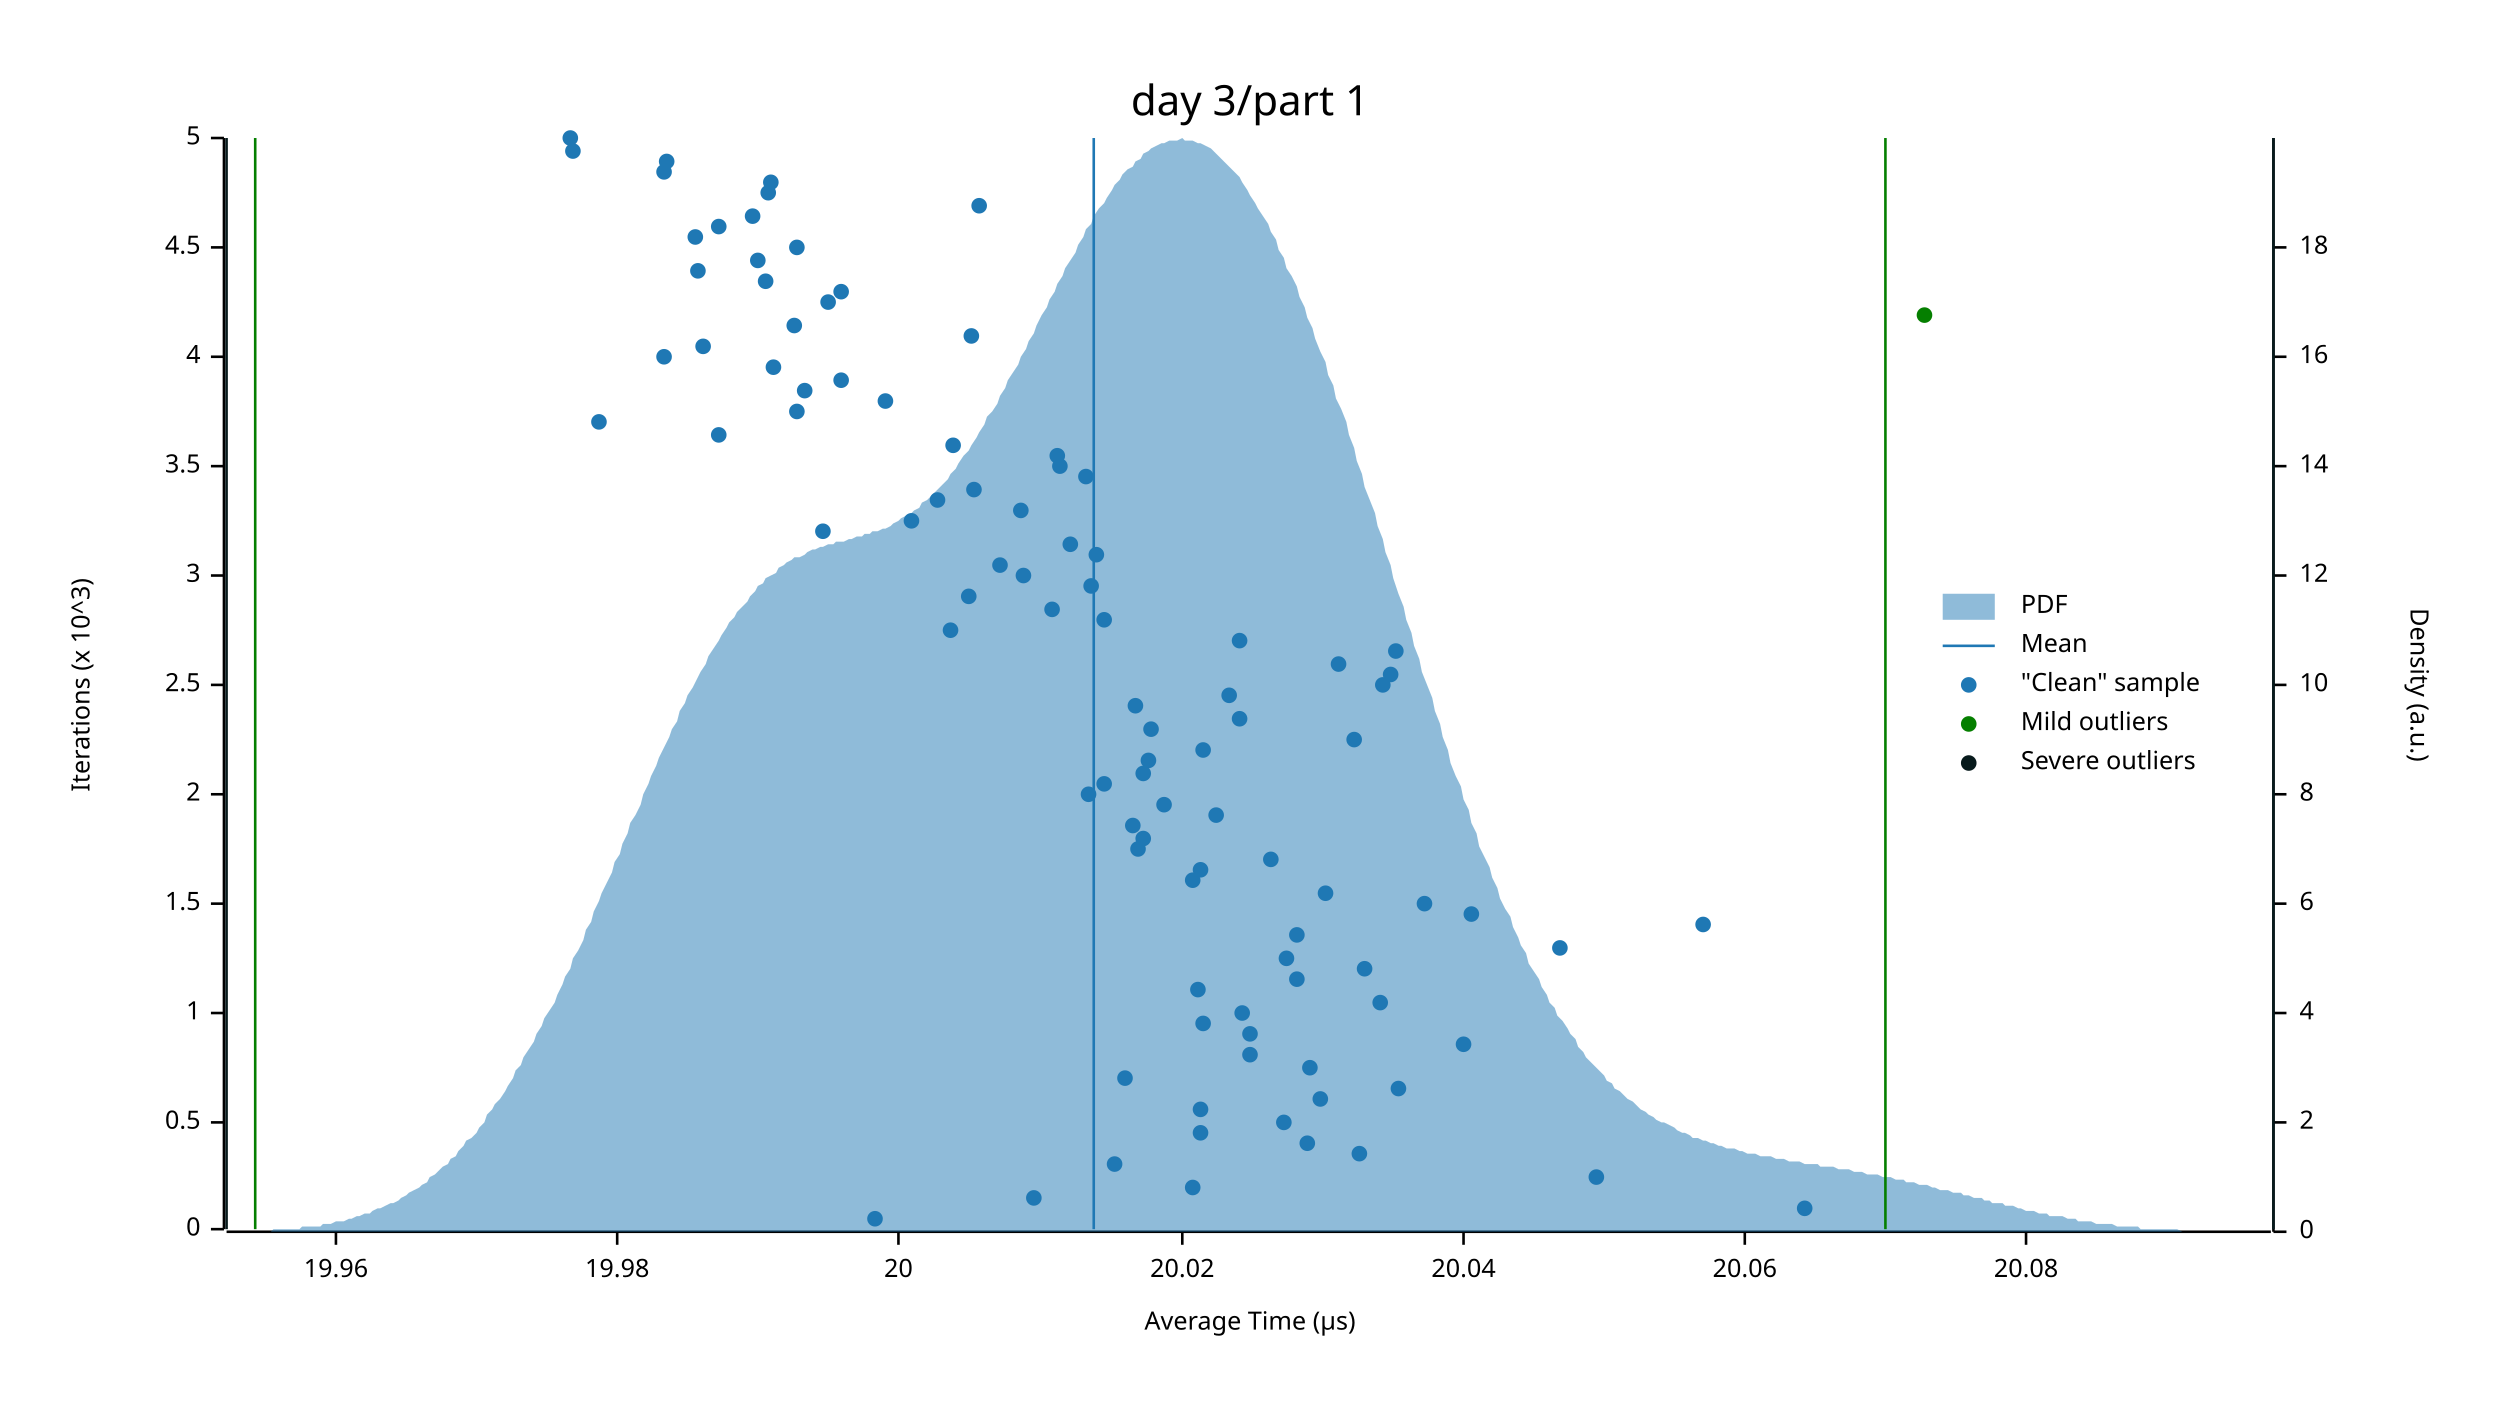
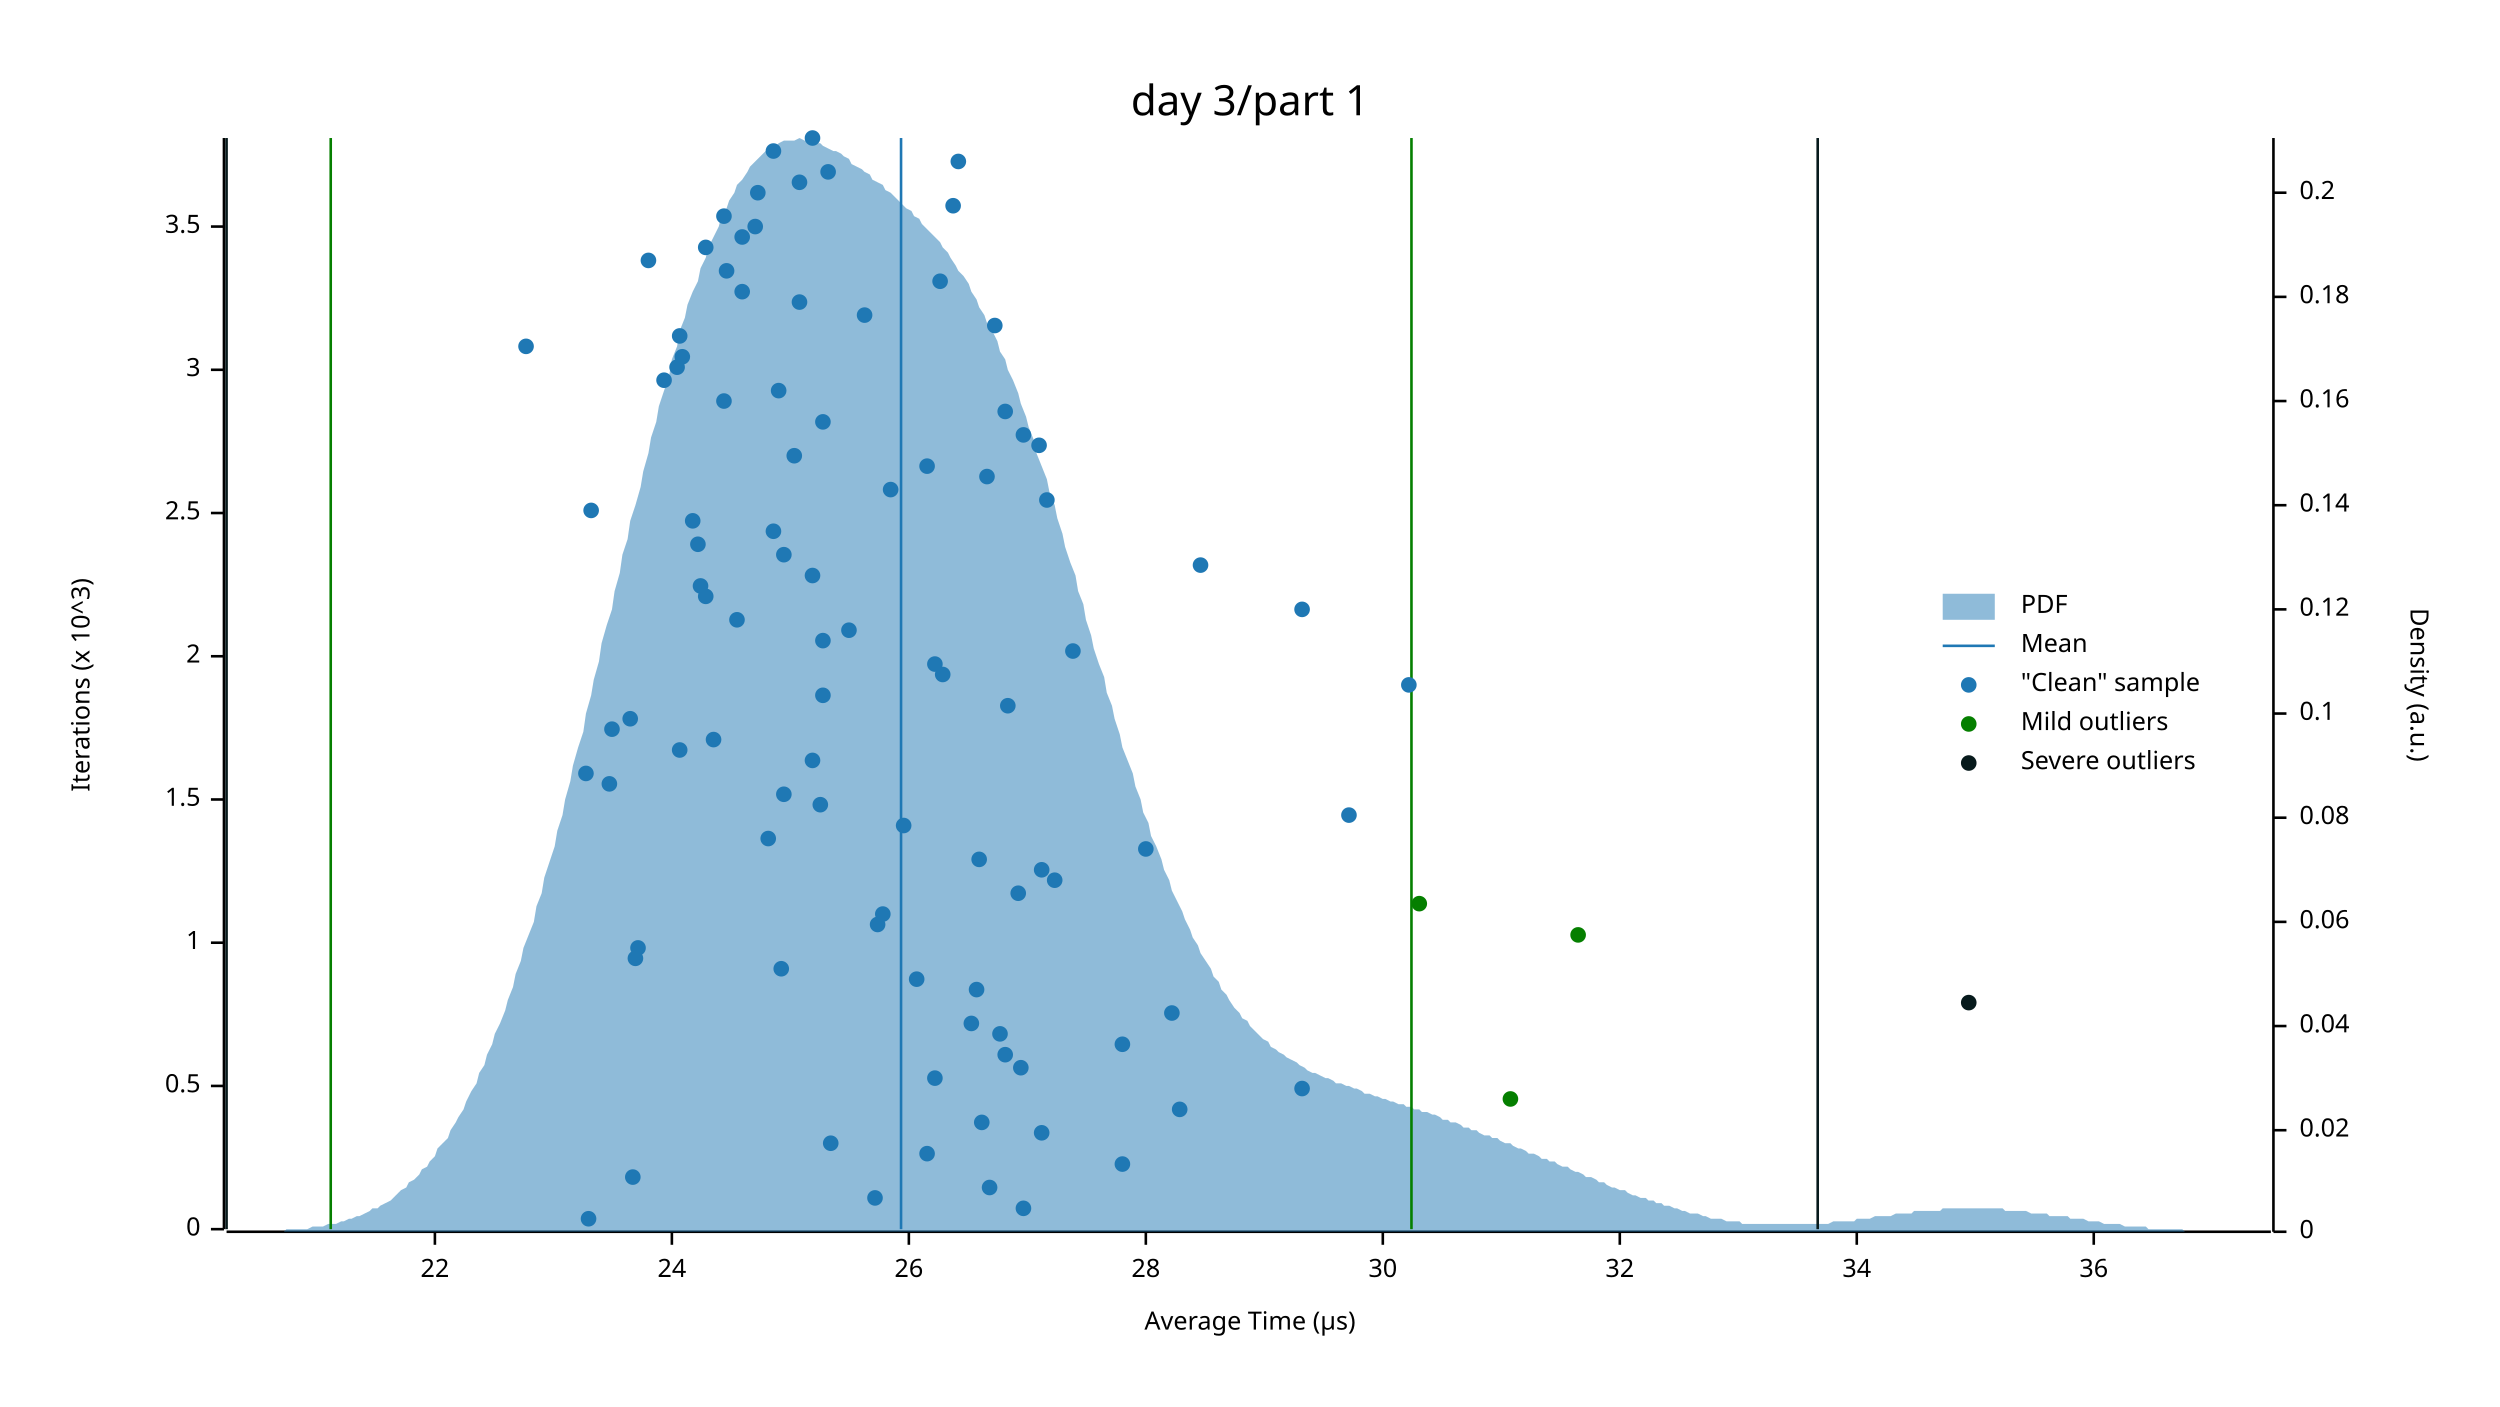
<svg xmlns="http://www.w3.org/2000/svg" width="960" height="540" viewBox="0 0 960 540">
  <text x="480" y="32" dy="0.76em" text-anchor="middle" font-family="sans-serif" font-size="16.129" opacity="1" fill="#000000">
day 3/part 1
</text>
  <text x="27" y="263" dy="0.76em" text-anchor="middle" font-family="sans-serif" font-size="9.677" opacity="1" fill="#000000" transform="rotate(270, 27, 263)">
Iterations (x 10^3)
</text>
  <text x="480" y="513" dy="-0.5ex" text-anchor="middle" font-family="sans-serif" font-size="9.677" opacity="1" fill="#000000">
Average Time (µs)
</text>
  <polyline fill="none" opacity="1" stroke="#000000" stroke-width="1" points="86,53 86,472 " />
  <text x="77" y="472" dy="0.5ex" text-anchor="end" font-family="sans-serif" font-size="9.677" opacity="1" fill="#000000">
0
</text>
  <polyline fill="none" opacity="1" stroke="#000000" stroke-width="1" points="81,472 86,472 " />
-   <text x="77" y="431" dy="0.5ex" text-anchor="end" font-family="sans-serif" font-size="9.677" opacity="1" fill="#000000">
+   <text x="77" y="417" dy="0.5ex" text-anchor="end" font-family="sans-serif" font-size="9.677" opacity="1" fill="#000000">
0.5
</text>
-   <polyline fill="none" opacity="1" stroke="#000000" stroke-width="1" points="81,431 86,431 " />
-   <text x="77" y="389" dy="0.5ex" text-anchor="end" font-family="sans-serif" font-size="9.677" opacity="1" fill="#000000">
+   <polyline fill="none" opacity="1" stroke="#000000" stroke-width="1" points="81,417 86,417 " />
+   <text x="77" y="362" dy="0.5ex" text-anchor="end" font-family="sans-serif" font-size="9.677" opacity="1" fill="#000000">
1
</text>
-   <polyline fill="none" opacity="1" stroke="#000000" stroke-width="1" points="81,389 86,389 " />
-   <text x="77" y="347" dy="0.5ex" text-anchor="end" font-family="sans-serif" font-size="9.677" opacity="1" fill="#000000">
+   <polyline fill="none" opacity="1" stroke="#000000" stroke-width="1" points="81,362 86,362 " />
+   <text x="77" y="307" dy="0.5ex" text-anchor="end" font-family="sans-serif" font-size="9.677" opacity="1" fill="#000000">
1.5
</text>
-   <polyline fill="none" opacity="1" stroke="#000000" stroke-width="1" points="81,347 86,347 " />
-   <text x="77" y="305" dy="0.5ex" text-anchor="end" font-family="sans-serif" font-size="9.677" opacity="1" fill="#000000">
+   <polyline fill="none" opacity="1" stroke="#000000" stroke-width="1" points="81,307 86,307 " />
+   <text x="77" y="252" dy="0.5ex" text-anchor="end" font-family="sans-serif" font-size="9.677" opacity="1" fill="#000000">
2
</text>
-   <polyline fill="none" opacity="1" stroke="#000000" stroke-width="1" points="81,305 86,305 " />
-   <text x="77" y="263" dy="0.5ex" text-anchor="end" font-family="sans-serif" font-size="9.677" opacity="1" fill="#000000">
+   <polyline fill="none" opacity="1" stroke="#000000" stroke-width="1" points="81,252 86,252 " />
+   <text x="77" y="197" dy="0.5ex" text-anchor="end" font-family="sans-serif" font-size="9.677" opacity="1" fill="#000000">
2.5
</text>
-   <polyline fill="none" opacity="1" stroke="#000000" stroke-width="1" points="81,263 86,263 " />
-   <text x="77" y="221" dy="0.5ex" text-anchor="end" font-family="sans-serif" font-size="9.677" opacity="1" fill="#000000">
+   <polyline fill="none" opacity="1" stroke="#000000" stroke-width="1" points="81,197 86,197 " />
+   <text x="77" y="142" dy="0.5ex" text-anchor="end" font-family="sans-serif" font-size="9.677" opacity="1" fill="#000000">
3
</text>
-   <polyline fill="none" opacity="1" stroke="#000000" stroke-width="1" points="81,221 86,221 " />
-   <text x="77" y="179" dy="0.5ex" text-anchor="end" font-family="sans-serif" font-size="9.677" opacity="1" fill="#000000">
+   <polyline fill="none" opacity="1" stroke="#000000" stroke-width="1" points="81,142 86,142 " />
+   <text x="77" y="87" dy="0.5ex" text-anchor="end" font-family="sans-serif" font-size="9.677" opacity="1" fill="#000000">
3.5
</text>
-   <polyline fill="none" opacity="1" stroke="#000000" stroke-width="1" points="81,179 86,179 " />
-   <text x="77" y="137" dy="0.5ex" text-anchor="end" font-family="sans-serif" font-size="9.677" opacity="1" fill="#000000">
- 4
- </text>
-   <polyline fill="none" opacity="1" stroke="#000000" stroke-width="1" points="81,137 86,137 " />
-   <text x="77" y="95" dy="0.5ex" text-anchor="end" font-family="sans-serif" font-size="9.677" opacity="1" fill="#000000">
- 4.5
- </text>
-   <polyline fill="none" opacity="1" stroke="#000000" stroke-width="1" points="81,95 86,95 " />
-   <text x="77" y="53" dy="0.5ex" text-anchor="end" font-family="sans-serif" font-size="9.677" opacity="1" fill="#000000">
- 5
- </text>
-   <polyline fill="none" opacity="1" stroke="#000000" stroke-width="1" points="81,53 86,53 " />
+   <polyline fill="none" opacity="1" stroke="#000000" stroke-width="1" points="81,87 86,87 " />
  <polyline fill="none" opacity="1" stroke="#000000" stroke-width="1" points="87,473 872,473 " />
-   <text x="129" y="483" dy="0.76em" text-anchor="middle" font-family="sans-serif" font-size="9.677" opacity="1" fill="#000000">
- 19.96
- </text>
-   <polyline fill="none" opacity="1" stroke="#000000" stroke-width="1" points="129,473 129,478 " />
-   <text x="237" y="483" dy="0.76em" text-anchor="middle" font-family="sans-serif" font-size="9.677" opacity="1" fill="#000000">
- 19.98
- </text>
-   <polyline fill="none" opacity="1" stroke="#000000" stroke-width="1" points="237,473 237,478 " />
-   <text x="345" y="483" dy="0.76em" text-anchor="middle" font-family="sans-serif" font-size="9.677" opacity="1" fill="#000000">
- 20
- </text>
-   <polyline fill="none" opacity="1" stroke="#000000" stroke-width="1" points="345,473 345,478 " />
-   <text x="454" y="483" dy="0.76em" text-anchor="middle" font-family="sans-serif" font-size="9.677" opacity="1" fill="#000000">
- 20.02
- </text>
-   <polyline fill="none" opacity="1" stroke="#000000" stroke-width="1" points="454,473 454,478 " />
-   <text x="562" y="483" dy="0.76em" text-anchor="middle" font-family="sans-serif" font-size="9.677" opacity="1" fill="#000000">
- 20.04
- </text>
-   <polyline fill="none" opacity="1" stroke="#000000" stroke-width="1" points="562,473 562,478 " />
-   <text x="670" y="483" dy="0.76em" text-anchor="middle" font-family="sans-serif" font-size="9.677" opacity="1" fill="#000000">
- 20.06
- </text>
-   <polyline fill="none" opacity="1" stroke="#000000" stroke-width="1" points="670,473 670,478 " />
-   <text x="778" y="483" dy="0.76em" text-anchor="middle" font-family="sans-serif" font-size="9.677" opacity="1" fill="#000000">
- 20.08
- </text>
-   <polyline fill="none" opacity="1" stroke="#000000" stroke-width="1" points="778,473 778,478 " />
+   <text x="167" y="483" dy="0.76em" text-anchor="middle" font-family="sans-serif" font-size="9.677" opacity="1" fill="#000000">
+ 22
+ </text>
+   <polyline fill="none" opacity="1" stroke="#000000" stroke-width="1" points="167,473 167,478 " />
+   <text x="258" y="483" dy="0.76em" text-anchor="middle" font-family="sans-serif" font-size="9.677" opacity="1" fill="#000000">
+ 24
+ </text>
+   <polyline fill="none" opacity="1" stroke="#000000" stroke-width="1" points="258,473 258,478 " />
+   <text x="349" y="483" dy="0.76em" text-anchor="middle" font-family="sans-serif" font-size="9.677" opacity="1" fill="#000000">
+ 26
+ </text>
+   <polyline fill="none" opacity="1" stroke="#000000" stroke-width="1" points="349,473 349,478 " />
+   <text x="440" y="483" dy="0.76em" text-anchor="middle" font-family="sans-serif" font-size="9.677" opacity="1" fill="#000000">
+ 28
+ </text>
+   <polyline fill="none" opacity="1" stroke="#000000" stroke-width="1" points="440,473 440,478 " />
+   <text x="531" y="483" dy="0.76em" text-anchor="middle" font-family="sans-serif" font-size="9.677" opacity="1" fill="#000000">
+ 30
+ </text>
+   <polyline fill="none" opacity="1" stroke="#000000" stroke-width="1" points="531,473 531,478 " />
+   <text x="622" y="483" dy="0.76em" text-anchor="middle" font-family="sans-serif" font-size="9.677" opacity="1" fill="#000000">
+ 32
+ </text>
+   <polyline fill="none" opacity="1" stroke="#000000" stroke-width="1" points="622,473 622,478 " />
+   <text x="713" y="483" dy="0.76em" text-anchor="middle" font-family="sans-serif" font-size="9.677" opacity="1" fill="#000000">
+ 34
+ </text>
+   <polyline fill="none" opacity="1" stroke="#000000" stroke-width="1" points="713,473 713,478 " />
+   <text x="804" y="483" dy="0.76em" text-anchor="middle" font-family="sans-serif" font-size="9.677" opacity="1" fill="#000000">
+ 36
+ </text>
+   <polyline fill="none" opacity="1" stroke="#000000" stroke-width="1" points="804,473 804,478 " />
  <text x="933" y="263" dy="0.76em" text-anchor="middle" font-family="sans-serif" font-size="9.677" opacity="1" fill="#000000" transform="rotate(90, 933, 263)">
Density (a.u.)
</text>
  <polyline fill="none" opacity="1" stroke="#000000" stroke-width="1" points="873,53 873,473 " />
  <text x="883" y="473" dy="0.5ex" text-anchor="start" font-family="sans-serif" font-size="9.677" opacity="1" fill="#000000">
0
</text>
  <polyline fill="none" opacity="1" stroke="#000000" stroke-width="1" points="873,473 878,473 " />
-   <text x="883" y="431" dy="0.5ex" text-anchor="start" font-family="sans-serif" font-size="9.677" opacity="1" fill="#000000">
- 2
- </text>
-   <polyline fill="none" opacity="1" stroke="#000000" stroke-width="1" points="873,431 878,431 " />
-   <text x="883" y="389" dy="0.5ex" text-anchor="start" font-family="sans-serif" font-size="9.677" opacity="1" fill="#000000">
- 4
- </text>
-   <polyline fill="none" opacity="1" stroke="#000000" stroke-width="1" points="873,389 878,389 " />
-   <text x="883" y="347" dy="0.5ex" text-anchor="start" font-family="sans-serif" font-size="9.677" opacity="1" fill="#000000">
- 6
- </text>
-   <polyline fill="none" opacity="1" stroke="#000000" stroke-width="1" points="873,347 878,347 " />
-   <text x="883" y="305" dy="0.5ex" text-anchor="start" font-family="sans-serif" font-size="9.677" opacity="1" fill="#000000">
- 8
- </text>
-   <polyline fill="none" opacity="1" stroke="#000000" stroke-width="1" points="873,305 878,305 " />
-   <text x="883" y="263" dy="0.5ex" text-anchor="start" font-family="sans-serif" font-size="9.677" opacity="1" fill="#000000">
- 10
- </text>
-   <polyline fill="none" opacity="1" stroke="#000000" stroke-width="1" points="873,263 878,263 " />
-   <text x="883" y="221" dy="0.5ex" text-anchor="start" font-family="sans-serif" font-size="9.677" opacity="1" fill="#000000">
- 12
- </text>
-   <polyline fill="none" opacity="1" stroke="#000000" stroke-width="1" points="873,221 878,221 " />
-   <text x="883" y="179" dy="0.5ex" text-anchor="start" font-family="sans-serif" font-size="9.677" opacity="1" fill="#000000">
- 14
- </text>
-   <polyline fill="none" opacity="1" stroke="#000000" stroke-width="1" points="873,179 878,179 " />
-   <text x="883" y="137" dy="0.5ex" text-anchor="start" font-family="sans-serif" font-size="9.677" opacity="1" fill="#000000">
- 16
- </text>
-   <polyline fill="none" opacity="1" stroke="#000000" stroke-width="1" points="873,137 878,137 " />
-   <text x="883" y="95" dy="0.5ex" text-anchor="start" font-family="sans-serif" font-size="9.677" opacity="1" fill="#000000">
- 18
- </text>
-   <polyline fill="none" opacity="1" stroke="#000000" stroke-width="1" points="873,95 878,95 " />
-   <polygon opacity="0.5" fill="#1F78B4" points="87,473 88,473 90,473 91,473 93,473 94,473 96,473 98,473 99,473 101,473 102,473 104,473 105,472 107,472 109,472 110,472 112,472 113,472 115,472 116,471 118,471 120,471 121,471 123,471 124,470 126,470 127,470 129,469 131,469 132,469 134,468 135,468 137,467 138,467 140,466 142,466 143,465 145,464 146,464 148,463 150,462 151,462 153,461 154,460 156,459 157,458 159,457 161,456 162,455 164,454 165,452 167,451 168,450 170,448 172,447 173,445 175,444 176,442 178,440 179,438 181,437 183,435 184,433 186,431 187,428 189,426 190,424 192,422 194,419 195,417 197,414 198,411 200,409 201,406 203,403 205,400 206,397 208,394 209,391 211,388 213,385 214,382 216,378 217,375 219,372 220,368 222,365 224,361 225,357 227,354 228,350 230,346 231,343 233,339 235,335 236,331 238,328 239,324 241,320 242,316 244,313 246,309 247,305 249,301 250,298 252,294 253,291 255,287 257,283 258,280 260,277 261,273 263,270 264,267 266,264 268,260 269,258 271,255 272,252 274,249 276,246 277,244 279,241 280,239 282,237 283,235 285,233 287,231 288,229 290,227 291,225 293,224 294,222 296,221 298,220 299,218 301,217 302,216 304,215 305,214 307,214 309,213 310,212 312,211 313,211 315,210 316,210 318,209 320,209 321,208 323,208 324,208 326,207 327,207 329,206 331,206 332,205 334,205 335,204 337,204 339,203 340,203 342,202 343,201 345,200 346,199 348,198 350,197 351,196 353,195 354,193 356,192 357,191 359,189 361,187 362,186 364,184 365,182 367,180 368,178 370,175 372,173 373,171 375,168 376,166 378,163 379,160 381,158 383,155 384,152 386,149 387,146 389,143 391,140 392,137 394,134 395,131 397,128 398,125 400,121 402,118 403,115 405,112 406,109 408,106 409,103 411,100 413,97 414,94 416,91 417,88 419,86 420,83 422,80 424,78 425,76 427,73 428,71 430,69 431,67 433,65 435,64 436,62 438,61 439,59 441,58 442,57 444,56 446,55 447,55 449,54 450,54 452,54 454,53 455,54 457,54 458,54 460,55 461,55 463,56 465,57 466,58 468,60 469,61 471,63 472,64 474,66 476,68 477,70 479,73 480,75 482,78 483,80 485,83 487,86 488,89 490,92 491,96 493,99 494,103 496,106 498,110 499,114 501,118 502,122 504,126 505,130 507,135 509,139 510,144 512,148 513,153 515,157 517,162 518,167 520,172 521,177 523,182 524,187 526,192 528,197 529,202 531,207 532,212 534,217 535,222 537,228 539,233 540,238 542,243 543,248 545,253 546,258 548,263 550,268 551,273 553,278 554,283 556,288 557,293 559,298 561,302 562,307 564,311 565,316 567,320 568,325 570,329 572,333 573,337 575,341 576,345 578,349 580,352 581,356 583,360 584,363 586,366 587,370 589,373 591,376 592,379 594,382 595,385 597,387 598,390 600,392 602,395 603,397 605,399 606,402 608,404 609,406 611,408 613,410 614,411 616,413 617,415 619,416 620,418 622,419 624,421 625,422 627,423 628,424 630,426 632,427 633,428 635,429 636,430 638,431 639,431 641,432 643,433 644,434 646,435 647,435 649,436 650,437 652,437 654,438 655,438 657,439 658,439 660,440 661,440 663,441 665,441 666,441 668,442 669,442 671,443 672,443 674,443 676,444 677,444 679,444 680,444 682,445 683,445 685,445 687,446 688,446 690,446 691,446 693,447 695,447 696,447 698,447 699,448 701,448 702,448 704,448 706,449 707,449 709,449 710,449 712,450 713,450 715,450 717,451 718,451 720,451 721,451 723,452 724,452 726,452 728,453 729,453 731,453 732,454 734,454 735,454 737,455 739,455 740,455 742,456 743,456 745,457 746,457 748,457 750,458 751,458 753,458 754,459 756,459 758,460 759,460 761,460 762,461 764,461 765,462 767,462 769,462 770,463 772,463 773,463 775,464 776,464 778,465 780,465 781,465 783,466 784,466 786,466 787,467 789,467 791,467 792,467 794,468 795,468 797,468 798,469 800,469 802,469 803,469 805,470 806,470 808,470 809,470 811,470 813,471 814,471 816,471 817,471 819,471 821,471 822,472 824,472 825,472 827,472 828,472 830,472 832,472 833,472 835,472 836,472 838,473 839,473 841,473 843,473 844,473 846,473 847,473 849,473 850,473 852,473 854,473 855,473 857,473 858,473 860,473 861,473 863,473 865,473 866,473 868,473 869,473 871,473 873,473 873,473 87,473 " />
-   <polyline fill="none" opacity="1" stroke="#1F78B4" stroke-width="1" points="420,472 420,53 " />
-   <polyline fill="none" opacity="1" stroke="#057F00" stroke-width="1" points="98,472 98,53 " />
-   <polyline fill="none" opacity="1" stroke="#057F00" stroke-width="1" points="724,472 724,53 " />
+   <text x="883" y="434" dy="0.5ex" text-anchor="start" font-family="sans-serif" font-size="9.677" opacity="1" fill="#000000">
+ 0.02
+ </text>
+   <polyline fill="none" opacity="1" stroke="#000000" stroke-width="1" points="873,434 878,434 " />
+   <text x="883" y="394" dy="0.5ex" text-anchor="start" font-family="sans-serif" font-size="9.677" opacity="1" fill="#000000">
+ 0.04
+ </text>
+   <polyline fill="none" opacity="1" stroke="#000000" stroke-width="1" points="873,394 878,394 " />
+   <text x="883" y="354" dy="0.5ex" text-anchor="start" font-family="sans-serif" font-size="9.677" opacity="1" fill="#000000">
+ 0.06
+ </text>
+   <polyline fill="none" opacity="1" stroke="#000000" stroke-width="1" points="873,354 878,354 " />
+   <text x="883" y="314" dy="0.5ex" text-anchor="start" font-family="sans-serif" font-size="9.677" opacity="1" fill="#000000">
+ 0.08
+ </text>
+   <polyline fill="none" opacity="1" stroke="#000000" stroke-width="1" points="873,314 878,314 " />
+   <text x="883" y="274" dy="0.5ex" text-anchor="start" font-family="sans-serif" font-size="9.677" opacity="1" fill="#000000">
+ 0.1
+ </text>
+   <polyline fill="none" opacity="1" stroke="#000000" stroke-width="1" points="873,274 878,274 " />
+   <text x="883" y="234" dy="0.5ex" text-anchor="start" font-family="sans-serif" font-size="9.677" opacity="1" fill="#000000">
+ 0.12
+ </text>
+   <polyline fill="none" opacity="1" stroke="#000000" stroke-width="1" points="873,234 878,234 " />
+   <text x="883" y="194" dy="0.5ex" text-anchor="start" font-family="sans-serif" font-size="9.677" opacity="1" fill="#000000">
+ 0.14
+ </text>
+   <polyline fill="none" opacity="1" stroke="#000000" stroke-width="1" points="873,194 878,194 " />
+   <text x="883" y="154" dy="0.5ex" text-anchor="start" font-family="sans-serif" font-size="9.677" opacity="1" fill="#000000">
+ 0.16
+ </text>
+   <polyline fill="none" opacity="1" stroke="#000000" stroke-width="1" points="873,154 878,154 " />
+   <text x="883" y="114" dy="0.5ex" text-anchor="start" font-family="sans-serif" font-size="9.677" opacity="1" fill="#000000">
+ 0.18
+ </text>
+   <polyline fill="none" opacity="1" stroke="#000000" stroke-width="1" points="873,114 878,114 " />
+   <text x="883" y="74" dy="0.5ex" text-anchor="start" font-family="sans-serif" font-size="9.677" opacity="1" fill="#000000">
+ 0.2
+ </text>
+   <polyline fill="none" opacity="1" stroke="#000000" stroke-width="1" points="873,74 878,74 " />
+   <polygon opacity="0.5" fill="#1F78B4" points="87,473 88,473 90,473 91,473 93,473 94,473 96,473 98,473 99,473 101,473 102,473 104,473 105,473 107,473 109,473 110,472 112,472 113,472 115,472 116,472 118,472 120,471 121,471 123,471 124,471 126,470 127,470 129,470 131,469 132,469 134,468 135,468 137,467 138,467 140,466 142,465 143,464 145,464 146,463 148,462 150,461 151,460 153,458 154,457 156,456 157,454 159,453 161,451 162,449 164,448 165,446 167,444 168,441 170,439 172,437 173,434 175,431 176,429 178,426 179,423 181,419 183,416 184,412 186,409 187,405 189,401 190,397 192,393 194,388 195,384 197,379 198,374 200,369 201,364 203,359 205,354 206,348 208,343 209,337 211,331 213,325 214,319 216,313 217,307 219,300 220,294 222,287 224,281 225,274 227,267 228,261 230,254 231,247 233,240 235,234 236,227 238,220 239,213 241,207 242,200 244,194 246,187 247,181 249,174 250,168 252,162 253,156 255,150 257,144 258,138 260,133 261,127 263,122 264,117 266,112 268,108 269,103 271,99 272,95 274,91 276,87 277,83 279,80 280,77 282,74 283,71 285,69 287,66 288,64 290,62 291,61 293,59 294,58 296,57 298,56 299,55 301,54 302,54 304,54 305,54 307,53 309,54 310,54 312,54 313,55 315,55 316,56 318,57 320,58 321,58 323,59 324,60 326,61 327,63 329,64 331,65 332,66 334,67 335,69 337,70 339,71 340,73 342,74 343,75 345,77 346,78 348,80 350,81 351,83 353,84 354,86 356,88 357,89 359,91 361,93 362,95 364,97 365,99 367,102 368,104 370,106 372,109 373,112 375,115 376,118 378,121 379,124 381,127 383,131 384,135 386,138 387,142 389,146 391,151 392,155 394,160 395,164 397,169 398,174 400,179 402,184 403,189 405,194 406,199 408,205 409,210 411,216 413,221 414,227 416,232 417,238 419,244 420,249 422,255 424,260 425,266 427,271 428,276 430,282 431,287 433,292 435,297 436,302 438,307 439,312 441,316 442,321 444,325 446,330 447,334 449,338 450,342 452,346 454,350 455,353 457,357 458,360 460,363 461,366 463,369 465,372 466,375 468,377 469,380 471,382 472,384 474,387 476,389 477,391 479,392 480,394 482,396 483,397 485,399 487,400 488,402 490,403 491,404 493,405 494,406 496,407 498,408 499,409 501,410 502,411 504,412 505,412 507,413 509,414 510,414 512,415 513,416 515,416 517,417 518,417 520,418 521,418 523,419 524,420 526,420 528,421 529,421 531,422 532,422 534,423 535,423 537,424 539,424 540,425 542,425 543,426 545,426 546,427 548,427 550,428 551,428 553,429 554,430 556,430 557,431 559,431 561,432 562,433 564,433 565,434 567,434 568,435 570,436 572,436 573,437 575,437 576,438 578,439 580,439 581,440 583,441 584,441 586,442 587,443 589,443 591,444 592,445 594,445 595,446 597,446 598,447 600,448 602,448 603,449 605,450 606,450 608,451 609,452 611,452 613,453 614,454 616,454 617,455 619,456 620,456 622,457 624,457 625,458 627,459 628,459 630,460 632,460 633,461 635,461 636,462 638,462 639,463 641,463 643,464 644,464 646,465 647,465 649,466 650,466 652,466 654,467 655,467 657,468 658,468 660,468 661,468 663,469 665,469 666,469 668,469 669,470 671,470 672,470 674,470 676,470 677,470 679,470 680,470 682,470 683,470 685,470 687,470 688,470 690,470 691,470 693,470 695,470 696,470 698,470 699,470 701,470 702,470 704,469 706,469 707,469 709,469 710,469 712,469 713,468 715,468 717,468 718,468 720,467 721,467 723,467 724,467 726,467 728,466 729,466 731,466 732,466 734,466 735,465 737,465 739,465 740,465 742,465 743,465 745,465 746,464 748,464 750,464 751,464 753,464 754,464 756,464 758,464 759,464 761,464 762,464 764,464 765,464 767,464 769,464 770,465 772,465 773,465 775,465 776,465 778,465 780,466 781,466 783,466 784,466 786,466 787,467 789,467 791,467 792,467 794,467 795,468 797,468 798,468 800,468 802,469 803,469 805,469 806,469 808,470 809,470 811,470 813,470 814,470 816,471 817,471 819,471 821,471 822,471 824,471 825,472 827,472 828,472 830,472 832,472 833,472 835,472 836,472 838,472 839,473 841,473 843,473 844,473 846,473 847,473 849,473 850,473 852,473 854,473 855,473 857,473 858,473 860,473 861,473 863,473 865,473 866,473 868,473 869,473 871,473 873,473 873,473 87,473 " />
+   <polyline fill="none" opacity="1" stroke="#1F78B4" stroke-width="1" points="346,472 346,53 " />
+   <polyline fill="none" opacity="1" stroke="#057F00" stroke-width="1" points="127,472 127,53 " />
+   <polyline fill="none" opacity="1" stroke="#057F00" stroke-width="1" points="542,472 542,53 " />
  <polyline fill="none" opacity="1" stroke="#071A1C" stroke-width="1" points="87,472 87,53 " />
-   <polyline fill="none" opacity="1" stroke="#071A1C" stroke-width="1" points="873,472 873,53 " />
-   <circle cx="336" cy="468" r="3" opacity="1" fill="#1F78B4" stroke="none" stroke-width="1" />
-   <circle cx="693" cy="464" r="3" opacity="1" fill="#1F78B4" stroke="none" stroke-width="1" />
-   <circle cx="397" cy="460" r="3" opacity="1" fill="#1F78B4" stroke="none" stroke-width="1" />
-   <circle cx="458" cy="456" r="3" opacity="1" fill="#1F78B4" stroke="none" stroke-width="1" />
-   <circle cx="613" cy="452" r="3" opacity="1" fill="#1F78B4" stroke="none" stroke-width="1" />
-   <circle cx="428" cy="447" r="3" opacity="1" fill="#1F78B4" stroke="none" stroke-width="1" />
-   <circle cx="522" cy="443" r="3" opacity="1" fill="#1F78B4" stroke="none" stroke-width="1" />
-   <circle cx="502" cy="439" r="3" opacity="1" fill="#1F78B4" stroke="none" stroke-width="1" />
-   <circle cx="461" cy="435" r="3" opacity="1" fill="#1F78B4" stroke="none" stroke-width="1" />
-   <circle cx="493" cy="431" r="3" opacity="1" fill="#1F78B4" stroke="none" stroke-width="1" />
-   <circle cx="461" cy="426" r="3" opacity="1" fill="#1F78B4" stroke="none" stroke-width="1" />
-   <circle cx="507" cy="422" r="3" opacity="1" fill="#1F78B4" stroke="none" stroke-width="1" />
-   <circle cx="537" cy="418" r="3" opacity="1" fill="#1F78B4" stroke="none" stroke-width="1" />
-   <circle cx="432" cy="414" r="3" opacity="1" fill="#1F78B4" stroke="none" stroke-width="1" />
-   <circle cx="503" cy="410" r="3" opacity="1" fill="#1F78B4" stroke="none" stroke-width="1" />
-   <circle cx="480" cy="405" r="3" opacity="1" fill="#1F78B4" stroke="none" stroke-width="1" />
-   <circle cx="562" cy="401" r="3" opacity="1" fill="#1F78B4" stroke="none" stroke-width="1" />
-   <circle cx="480" cy="397" r="3" opacity="1" fill="#1F78B4" stroke="none" stroke-width="1" />
-   <circle cx="462" cy="393" r="3" opacity="1" fill="#1F78B4" stroke="none" stroke-width="1" />
-   <circle cx="477" cy="389" r="3" opacity="1" fill="#1F78B4" stroke="none" stroke-width="1" />
-   <circle cx="530" cy="385" r="3" opacity="1" fill="#1F78B4" stroke="none" stroke-width="1" />
-   <circle cx="460" cy="380" r="3" opacity="1" fill="#1F78B4" stroke="none" stroke-width="1" />
-   <circle cx="498" cy="376" r="3" opacity="1" fill="#1F78B4" stroke="none" stroke-width="1" />
-   <circle cx="524" cy="372" r="3" opacity="1" fill="#1F78B4" stroke="none" stroke-width="1" />
-   <circle cx="494" cy="368" r="3" opacity="1" fill="#1F78B4" stroke="none" stroke-width="1" />
-   <circle cx="599" cy="364" r="3" opacity="1" fill="#1F78B4" stroke="none" stroke-width="1" />
-   <circle cx="498" cy="359" r="3" opacity="1" fill="#1F78B4" stroke="none" stroke-width="1" />
-   <circle cx="654" cy="355" r="3" opacity="1" fill="#1F78B4" stroke="none" stroke-width="1" />
-   <circle cx="565" cy="351" r="3" opacity="1" fill="#1F78B4" stroke="none" stroke-width="1" />
-   <circle cx="547" cy="347" r="3" opacity="1" fill="#1F78B4" stroke="none" stroke-width="1" />
-   <circle cx="509" cy="343" r="3" opacity="1" fill="#1F78B4" stroke="none" stroke-width="1" />
-   <circle cx="458" cy="338" r="3" opacity="1" fill="#1F78B4" stroke="none" stroke-width="1" />
-   <circle cx="461" cy="334" r="3" opacity="1" fill="#1F78B4" stroke="none" stroke-width="1" />
-   <circle cx="488" cy="330" r="3" opacity="1" fill="#1F78B4" stroke="none" stroke-width="1" />
-   <circle cx="437" cy="326" r="3" opacity="1" fill="#1F78B4" stroke="none" stroke-width="1" />
-   <circle cx="439" cy="322" r="3" opacity="1" fill="#1F78B4" stroke="none" stroke-width="1" />
-   <circle cx="435" cy="317" r="3" opacity="1" fill="#1F78B4" stroke="none" stroke-width="1" />
-   <circle cx="467" cy="313" r="3" opacity="1" fill="#1F78B4" stroke="none" stroke-width="1" />
-   <circle cx="447" cy="309" r="3" opacity="1" fill="#1F78B4" stroke="none" stroke-width="1" />
-   <circle cx="418" cy="305" r="3" opacity="1" fill="#1F78B4" stroke="none" stroke-width="1" />
-   <circle cx="424" cy="301" r="3" opacity="1" fill="#1F78B4" stroke="none" stroke-width="1" />
-   <circle cx="439" cy="297" r="3" opacity="1" fill="#1F78B4" stroke="none" stroke-width="1" />
-   <circle cx="441" cy="292" r="3" opacity="1" fill="#1F78B4" stroke="none" stroke-width="1" />
-   <circle cx="462" cy="288" r="3" opacity="1" fill="#1F78B4" stroke="none" stroke-width="1" />
-   <circle cx="520" cy="284" r="3" opacity="1" fill="#1F78B4" stroke="none" stroke-width="1" />
-   <circle cx="442" cy="280" r="3" opacity="1" fill="#1F78B4" stroke="none" stroke-width="1" />
-   <circle cx="476" cy="276" r="3" opacity="1" fill="#1F78B4" stroke="none" stroke-width="1" />
-   <circle cx="436" cy="271" r="3" opacity="1" fill="#1F78B4" stroke="none" stroke-width="1" />
-   <circle cx="472" cy="267" r="3" opacity="1" fill="#1F78B4" stroke="none" stroke-width="1" />
-   <circle cx="531" cy="263" r="3" opacity="1" fill="#1F78B4" stroke="none" stroke-width="1" />
-   <circle cx="534" cy="259" r="3" opacity="1" fill="#1F78B4" stroke="none" stroke-width="1" />
-   <circle cx="514" cy="255" r="3" opacity="1" fill="#1F78B4" stroke="none" stroke-width="1" />
-   <circle cx="536" cy="250" r="3" opacity="1" fill="#1F78B4" stroke="none" stroke-width="1" />
-   <circle cx="476" cy="246" r="3" opacity="1" fill="#1F78B4" stroke="none" stroke-width="1" />
-   <circle cx="365" cy="242" r="3" opacity="1" fill="#1F78B4" stroke="none" stroke-width="1" />
-   <circle cx="424" cy="238" r="3" opacity="1" fill="#1F78B4" stroke="none" stroke-width="1" />
-   <circle cx="404" cy="234" r="3" opacity="1" fill="#1F78B4" stroke="none" stroke-width="1" />
-   <circle cx="372" cy="229" r="3" opacity="1" fill="#1F78B4" stroke="none" stroke-width="1" />
-   <circle cx="419" cy="225" r="3" opacity="1" fill="#1F78B4" stroke="none" stroke-width="1" />
-   <circle cx="393" cy="221" r="3" opacity="1" fill="#1F78B4" stroke="none" stroke-width="1" />
-   <circle cx="384" cy="217" r="3" opacity="1" fill="#1F78B4" stroke="none" stroke-width="1" />
-   <circle cx="421" cy="213" r="3" opacity="1" fill="#1F78B4" stroke="none" stroke-width="1" />
-   <circle cx="411" cy="209" r="3" opacity="1" fill="#1F78B4" stroke="none" stroke-width="1" />
-   <circle cx="316" cy="204" r="3" opacity="1" fill="#1F78B4" stroke="none" stroke-width="1" />
-   <circle cx="350" cy="200" r="3" opacity="1" fill="#1F78B4" stroke="none" stroke-width="1" />
-   <circle cx="392" cy="196" r="3" opacity="1" fill="#1F78B4" stroke="none" stroke-width="1" />
-   <circle cx="360" cy="192" r="3" opacity="1" fill="#1F78B4" stroke="none" stroke-width="1" />
-   <circle cx="374" cy="188" r="3" opacity="1" fill="#1F78B4" stroke="none" stroke-width="1" />
-   <circle cx="417" cy="183" r="3" opacity="1" fill="#1F78B4" stroke="none" stroke-width="1" />
-   <circle cx="407" cy="179" r="3" opacity="1" fill="#1F78B4" stroke="none" stroke-width="1" />
-   <circle cx="406" cy="175" r="3" opacity="1" fill="#1F78B4" stroke="none" stroke-width="1" />
-   <circle cx="366" cy="171" r="3" opacity="1" fill="#1F78B4" stroke="none" stroke-width="1" />
-   <circle cx="276" cy="167" r="3" opacity="1" fill="#1F78B4" stroke="none" stroke-width="1" />
-   <circle cx="230" cy="162" r="3" opacity="1" fill="#1F78B4" stroke="none" stroke-width="1" />
-   <circle cx="306" cy="158" r="3" opacity="1" fill="#1F78B4" stroke="none" stroke-width="1" />
-   <circle cx="340" cy="154" r="3" opacity="1" fill="#1F78B4" stroke="none" stroke-width="1" />
-   <circle cx="309" cy="150" r="3" opacity="1" fill="#1F78B4" stroke="none" stroke-width="1" />
-   <circle cx="323" cy="146" r="3" opacity="1" fill="#1F78B4" stroke="none" stroke-width="1" />
-   <circle cx="297" cy="141" r="3" opacity="1" fill="#1F78B4" stroke="none" stroke-width="1" />
-   <circle cx="255" cy="137" r="3" opacity="1" fill="#1F78B4" stroke="none" stroke-width="1" />
-   <circle cx="270" cy="133" r="3" opacity="1" fill="#1F78B4" stroke="none" stroke-width="1" />
-   <circle cx="373" cy="129" r="3" opacity="1" fill="#1F78B4" stroke="none" stroke-width="1" />
-   <circle cx="305" cy="125" r="3" opacity="1" fill="#1F78B4" stroke="none" stroke-width="1" />
-   <circle cx="318" cy="116" r="3" opacity="1" fill="#1F78B4" stroke="none" stroke-width="1" />
-   <circle cx="323" cy="112" r="3" opacity="1" fill="#1F78B4" stroke="none" stroke-width="1" />
-   <circle cx="294" cy="108" r="3" opacity="1" fill="#1F78B4" stroke="none" stroke-width="1" />
-   <circle cx="268" cy="104" r="3" opacity="1" fill="#1F78B4" stroke="none" stroke-width="1" />
-   <circle cx="291" cy="100" r="3" opacity="1" fill="#1F78B4" stroke="none" stroke-width="1" />
-   <circle cx="306" cy="95" r="3" opacity="1" fill="#1F78B4" stroke="none" stroke-width="1" />
-   <circle cx="267" cy="91" r="3" opacity="1" fill="#1F78B4" stroke="none" stroke-width="1" />
-   <circle cx="276" cy="87" r="3" opacity="1" fill="#1F78B4" stroke="none" stroke-width="1" />
-   <circle cx="289" cy="83" r="3" opacity="1" fill="#1F78B4" stroke="none" stroke-width="1" />
-   <circle cx="376" cy="79" r="3" opacity="1" fill="#1F78B4" stroke="none" stroke-width="1" />
-   <circle cx="295" cy="74" r="3" opacity="1" fill="#1F78B4" stroke="none" stroke-width="1" />
-   <circle cx="296" cy="70" r="3" opacity="1" fill="#1F78B4" stroke="none" stroke-width="1" />
-   <circle cx="255" cy="66" r="3" opacity="1" fill="#1F78B4" stroke="none" stroke-width="1" />
-   <circle cx="256" cy="62" r="3" opacity="1" fill="#1F78B4" stroke="none" stroke-width="1" />
-   <circle cx="220" cy="58" r="3" opacity="1" fill="#1F78B4" stroke="none" stroke-width="1" />
-   <circle cx="219" cy="53" r="3" opacity="1" fill="#1F78B4" stroke="none" stroke-width="1" />
-   <circle cx="739" cy="121" r="3" opacity="1" fill="#057F00" stroke="none" stroke-width="1" />
+   <polyline fill="none" opacity="1" stroke="#071A1C" stroke-width="1" points="698,472 698,53 " />
+   <circle cx="226" cy="468" r="3" opacity="1" fill="#1F78B4" stroke="none" stroke-width="1" />
+   <circle cx="393" cy="464" r="3" opacity="1" fill="#1F78B4" stroke="none" stroke-width="1" />
+   <circle cx="336" cy="460" r="3" opacity="1" fill="#1F78B4" stroke="none" stroke-width="1" />
+   <circle cx="380" cy="456" r="3" opacity="1" fill="#1F78B4" stroke="none" stroke-width="1" />
+   <circle cx="243" cy="452" r="3" opacity="1" fill="#1F78B4" stroke="none" stroke-width="1" />
+   <circle cx="431" cy="447" r="3" opacity="1" fill="#1F78B4" stroke="none" stroke-width="1" />
+   <circle cx="356" cy="443" r="3" opacity="1" fill="#1F78B4" stroke="none" stroke-width="1" />
+   <circle cx="319" cy="439" r="3" opacity="1" fill="#1F78B4" stroke="none" stroke-width="1" />
+   <circle cx="400" cy="435" r="3" opacity="1" fill="#1F78B4" stroke="none" stroke-width="1" />
+   <circle cx="377" cy="431" r="3" opacity="1" fill="#1F78B4" stroke="none" stroke-width="1" />
+   <circle cx="453" cy="426" r="3" opacity="1" fill="#1F78B4" stroke="none" stroke-width="1" />
+   <circle cx="500" cy="418" r="3" opacity="1" fill="#1F78B4" stroke="none" stroke-width="1" />
+   <circle cx="359" cy="414" r="3" opacity="1" fill="#1F78B4" stroke="none" stroke-width="1" />
+   <circle cx="392" cy="410" r="3" opacity="1" fill="#1F78B4" stroke="none" stroke-width="1" />
+   <circle cx="386" cy="405" r="3" opacity="1" fill="#1F78B4" stroke="none" stroke-width="1" />
+   <circle cx="431" cy="401" r="3" opacity="1" fill="#1F78B4" stroke="none" stroke-width="1" />
+   <circle cx="384" cy="397" r="3" opacity="1" fill="#1F78B4" stroke="none" stroke-width="1" />
+   <circle cx="373" cy="393" r="3" opacity="1" fill="#1F78B4" stroke="none" stroke-width="1" />
+   <circle cx="450" cy="389" r="3" opacity="1" fill="#1F78B4" stroke="none" stroke-width="1" />
+   <circle cx="375" cy="380" r="3" opacity="1" fill="#1F78B4" stroke="none" stroke-width="1" />
+   <circle cx="352" cy="376" r="3" opacity="1" fill="#1F78B4" stroke="none" stroke-width="1" />
+   <circle cx="300" cy="372" r="3" opacity="1" fill="#1F78B4" stroke="none" stroke-width="1" />
+   <circle cx="244" cy="368" r="3" opacity="1" fill="#1F78B4" stroke="none" stroke-width="1" />
+   <circle cx="245" cy="364" r="3" opacity="1" fill="#1F78B4" stroke="none" stroke-width="1" />
+   <circle cx="337" cy="355" r="3" opacity="1" fill="#1F78B4" stroke="none" stroke-width="1" />
+   <circle cx="339" cy="351" r="3" opacity="1" fill="#1F78B4" stroke="none" stroke-width="1" />
+   <circle cx="391" cy="343" r="3" opacity="1" fill="#1F78B4" stroke="none" stroke-width="1" />
+   <circle cx="405" cy="338" r="3" opacity="1" fill="#1F78B4" stroke="none" stroke-width="1" />
+   <circle cx="400" cy="334" r="3" opacity="1" fill="#1F78B4" stroke="none" stroke-width="1" />
+   <circle cx="376" cy="330" r="3" opacity="1" fill="#1F78B4" stroke="none" stroke-width="1" />
+   <circle cx="440" cy="326" r="3" opacity="1" fill="#1F78B4" stroke="none" stroke-width="1" />
+   <circle cx="295" cy="322" r="3" opacity="1" fill="#1F78B4" stroke="none" stroke-width="1" />
+   <circle cx="347" cy="317" r="3" opacity="1" fill="#1F78B4" stroke="none" stroke-width="1" />
+   <circle cx="518" cy="313" r="3" opacity="1" fill="#1F78B4" stroke="none" stroke-width="1" />
+   <circle cx="315" cy="309" r="3" opacity="1" fill="#1F78B4" stroke="none" stroke-width="1" />
+   <circle cx="301" cy="305" r="3" opacity="1" fill="#1F78B4" stroke="none" stroke-width="1" />
+   <circle cx="234" cy="301" r="3" opacity="1" fill="#1F78B4" stroke="none" stroke-width="1" />
+   <circle cx="225" cy="297" r="3" opacity="1" fill="#1F78B4" stroke="none" stroke-width="1" />
+   <circle cx="312" cy="292" r="3" opacity="1" fill="#1F78B4" stroke="none" stroke-width="1" />
+   <circle cx="261" cy="288" r="3" opacity="1" fill="#1F78B4" stroke="none" stroke-width="1" />
+   <circle cx="274" cy="284" r="3" opacity="1" fill="#1F78B4" stroke="none" stroke-width="1" />
+   <circle cx="235" cy="280" r="3" opacity="1" fill="#1F78B4" stroke="none" stroke-width="1" />
+   <circle cx="242" cy="276" r="3" opacity="1" fill="#1F78B4" stroke="none" stroke-width="1" />
+   <circle cx="387" cy="271" r="3" opacity="1" fill="#1F78B4" stroke="none" stroke-width="1" />
+   <circle cx="316" cy="267" r="3" opacity="1" fill="#1F78B4" stroke="none" stroke-width="1" />
+   <circle cx="541" cy="263" r="3" opacity="1" fill="#1F78B4" stroke="none" stroke-width="1" />
+   <circle cx="362" cy="259" r="3" opacity="1" fill="#1F78B4" stroke="none" stroke-width="1" />
+   <circle cx="359" cy="255" r="3" opacity="1" fill="#1F78B4" stroke="none" stroke-width="1" />
+   <circle cx="412" cy="250" r="3" opacity="1" fill="#1F78B4" stroke="none" stroke-width="1" />
+   <circle cx="316" cy="246" r="3" opacity="1" fill="#1F78B4" stroke="none" stroke-width="1" />
+   <circle cx="326" cy="242" r="3" opacity="1" fill="#1F78B4" stroke="none" stroke-width="1" />
+   <circle cx="283" cy="238" r="3" opacity="1" fill="#1F78B4" stroke="none" stroke-width="1" />
+   <circle cx="500" cy="234" r="3" opacity="1" fill="#1F78B4" stroke="none" stroke-width="1" />
+   <circle cx="271" cy="229" r="3" opacity="1" fill="#1F78B4" stroke="none" stroke-width="1" />
+   <circle cx="269" cy="225" r="3" opacity="1" fill="#1F78B4" stroke="none" stroke-width="1" />
+   <circle cx="312" cy="221" r="3" opacity="1" fill="#1F78B4" stroke="none" stroke-width="1" />
+   <circle cx="461" cy="217" r="3" opacity="1" fill="#1F78B4" stroke="none" stroke-width="1" />
+   <circle cx="301" cy="213" r="3" opacity="1" fill="#1F78B4" stroke="none" stroke-width="1" />
+   <circle cx="268" cy="209" r="3" opacity="1" fill="#1F78B4" stroke="none" stroke-width="1" />
+   <circle cx="297" cy="204" r="3" opacity="1" fill="#1F78B4" stroke="none" stroke-width="1" />
+   <circle cx="266" cy="200" r="3" opacity="1" fill="#1F78B4" stroke="none" stroke-width="1" />
+   <circle cx="227" cy="196" r="3" opacity="1" fill="#1F78B4" stroke="none" stroke-width="1" />
+   <circle cx="402" cy="192" r="3" opacity="1" fill="#1F78B4" stroke="none" stroke-width="1" />
+   <circle cx="342" cy="188" r="3" opacity="1" fill="#1F78B4" stroke="none" stroke-width="1" />
+   <circle cx="379" cy="183" r="3" opacity="1" fill="#1F78B4" stroke="none" stroke-width="1" />
+   <circle cx="356" cy="179" r="3" opacity="1" fill="#1F78B4" stroke="none" stroke-width="1" />
+   <circle cx="305" cy="175" r="3" opacity="1" fill="#1F78B4" stroke="none" stroke-width="1" />
+   <circle cx="399" cy="171" r="3" opacity="1" fill="#1F78B4" stroke="none" stroke-width="1" />
+   <circle cx="393" cy="167" r="3" opacity="1" fill="#1F78B4" stroke="none" stroke-width="1" />
+   <circle cx="316" cy="162" r="3" opacity="1" fill="#1F78B4" stroke="none" stroke-width="1" />
+   <circle cx="386" cy="158" r="3" opacity="1" fill="#1F78B4" stroke="none" stroke-width="1" />
+   <circle cx="278" cy="154" r="3" opacity="1" fill="#1F78B4" stroke="none" stroke-width="1" />
+   <circle cx="299" cy="150" r="3" opacity="1" fill="#1F78B4" stroke="none" stroke-width="1" />
+   <circle cx="255" cy="146" r="3" opacity="1" fill="#1F78B4" stroke="none" stroke-width="1" />
+   <circle cx="260" cy="141" r="3" opacity="1" fill="#1F78B4" stroke="none" stroke-width="1" />
+   <circle cx="262" cy="137" r="3" opacity="1" fill="#1F78B4" stroke="none" stroke-width="1" />
+   <circle cx="202" cy="133" r="3" opacity="1" fill="#1F78B4" stroke="none" stroke-width="1" />
+   <circle cx="261" cy="129" r="3" opacity="1" fill="#1F78B4" stroke="none" stroke-width="1" />
+   <circle cx="382" cy="125" r="3" opacity="1" fill="#1F78B4" stroke="none" stroke-width="1" />
+   <circle cx="332" cy="121" r="3" opacity="1" fill="#1F78B4" stroke="none" stroke-width="1" />
+   <circle cx="307" cy="116" r="3" opacity="1" fill="#1F78B4" stroke="none" stroke-width="1" />
+   <circle cx="285" cy="112" r="3" opacity="1" fill="#1F78B4" stroke="none" stroke-width="1" />
+   <circle cx="361" cy="108" r="3" opacity="1" fill="#1F78B4" stroke="none" stroke-width="1" />
+   <circle cx="279" cy="104" r="3" opacity="1" fill="#1F78B4" stroke="none" stroke-width="1" />
+   <circle cx="249" cy="100" r="3" opacity="1" fill="#1F78B4" stroke="none" stroke-width="1" />
+   <circle cx="271" cy="95" r="3" opacity="1" fill="#1F78B4" stroke="none" stroke-width="1" />
+   <circle cx="285" cy="91" r="3" opacity="1" fill="#1F78B4" stroke="none" stroke-width="1" />
+   <circle cx="290" cy="87" r="3" opacity="1" fill="#1F78B4" stroke="none" stroke-width="1" />
+   <circle cx="278" cy="83" r="3" opacity="1" fill="#1F78B4" stroke="none" stroke-width="1" />
+   <circle cx="366" cy="79" r="3" opacity="1" fill="#1F78B4" stroke="none" stroke-width="1" />
+   <circle cx="291" cy="74" r="3" opacity="1" fill="#1F78B4" stroke="none" stroke-width="1" />
+   <circle cx="307" cy="70" r="3" opacity="1" fill="#1F78B4" stroke="none" stroke-width="1" />
+   <circle cx="318" cy="66" r="3" opacity="1" fill="#1F78B4" stroke="none" stroke-width="1" />
+   <circle cx="368" cy="62" r="3" opacity="1" fill="#1F78B4" stroke="none" stroke-width="1" />
+   <circle cx="297" cy="58" r="3" opacity="1" fill="#1F78B4" stroke="none" stroke-width="1" />
+   <circle cx="312" cy="53" r="3" opacity="1" fill="#1F78B4" stroke="none" stroke-width="1" />
+   <circle cx="580" cy="422" r="3" opacity="1" fill="#057F00" stroke="none" stroke-width="1" />
+   <circle cx="606" cy="359" r="3" opacity="1" fill="#057F00" stroke="none" stroke-width="1" />
+   <circle cx="545" cy="347" r="3" opacity="1" fill="#057F00" stroke="none" stroke-width="1" />
+   <circle cx="756" cy="385" r="3" opacity="1" fill="#071A1C" stroke="none" stroke-width="1" />
  <text x="776" y="228" dy="0.76em" text-anchor="start" font-family="sans-serif" font-size="9.677" opacity="1" fill="#000000">
PDF
</text>
  <text x="776" y="243" dy="0.76em" text-anchor="start" font-family="sans-serif" font-size="9.677" opacity="1" fill="#000000">
Mean
</text>
  <text x="776" y="258" dy="0.76em" text-anchor="start" font-family="sans-serif" font-size="9.677" opacity="1" fill="#000000">
"Clean" sample
</text>
  <text x="776" y="273" dy="0.76em" text-anchor="start" font-family="sans-serif" font-size="9.677" opacity="1" fill="#000000">
Mild outliers
</text>
  <text x="776" y="288" dy="0.76em" text-anchor="start" font-family="sans-serif" font-size="9.677" opacity="1" fill="#000000">
Severe outliers
</text>
  <rect x="746" y="228" width="20" height="10" opacity="0.5" fill="#1F78B4" stroke="none" />
  <polyline fill="none" opacity="1" stroke="#1F78B4" stroke-width="1" points="746,248 766,248 " />
  <circle cx="756" cy="263" r="3" opacity="1" fill="#1F78B4" stroke="none" stroke-width="1" />
  <circle cx="756" cy="278" r="3" opacity="1" fill="#057F00" stroke="none" stroke-width="1" />
  <circle cx="756" cy="293" r="3" opacity="1" fill="#071A1C" stroke="none" stroke-width="1" />
</svg>
